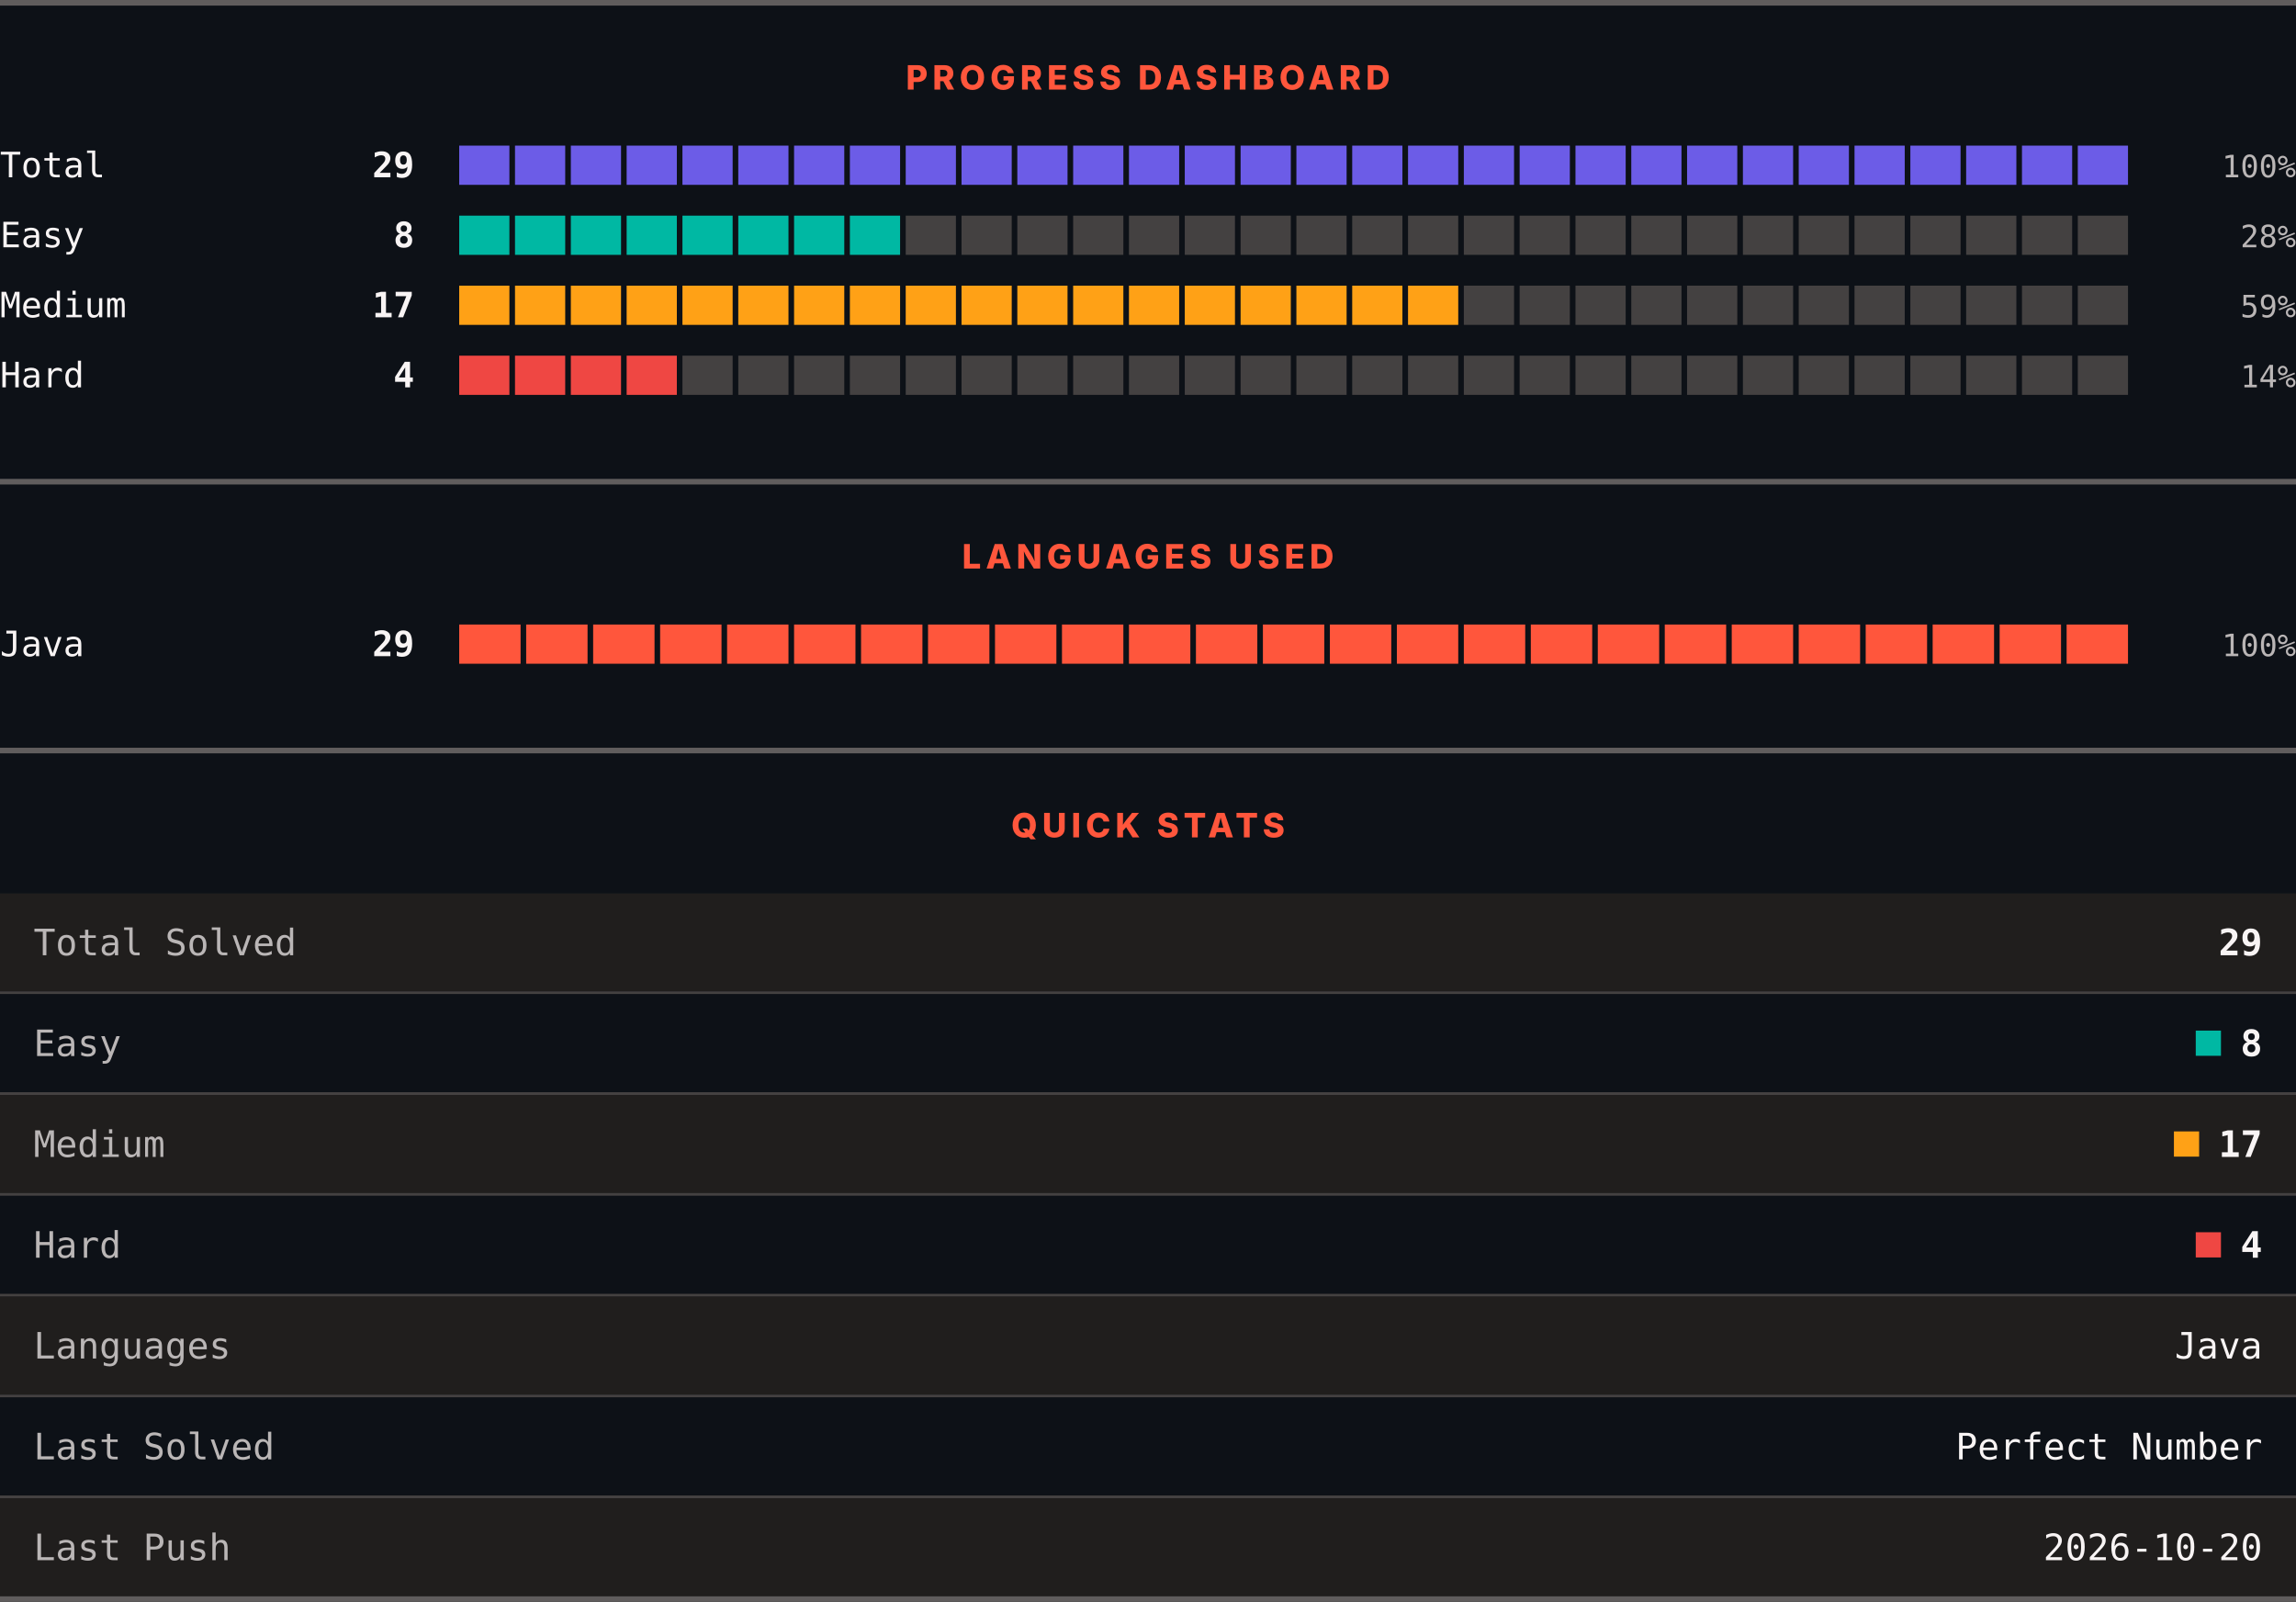
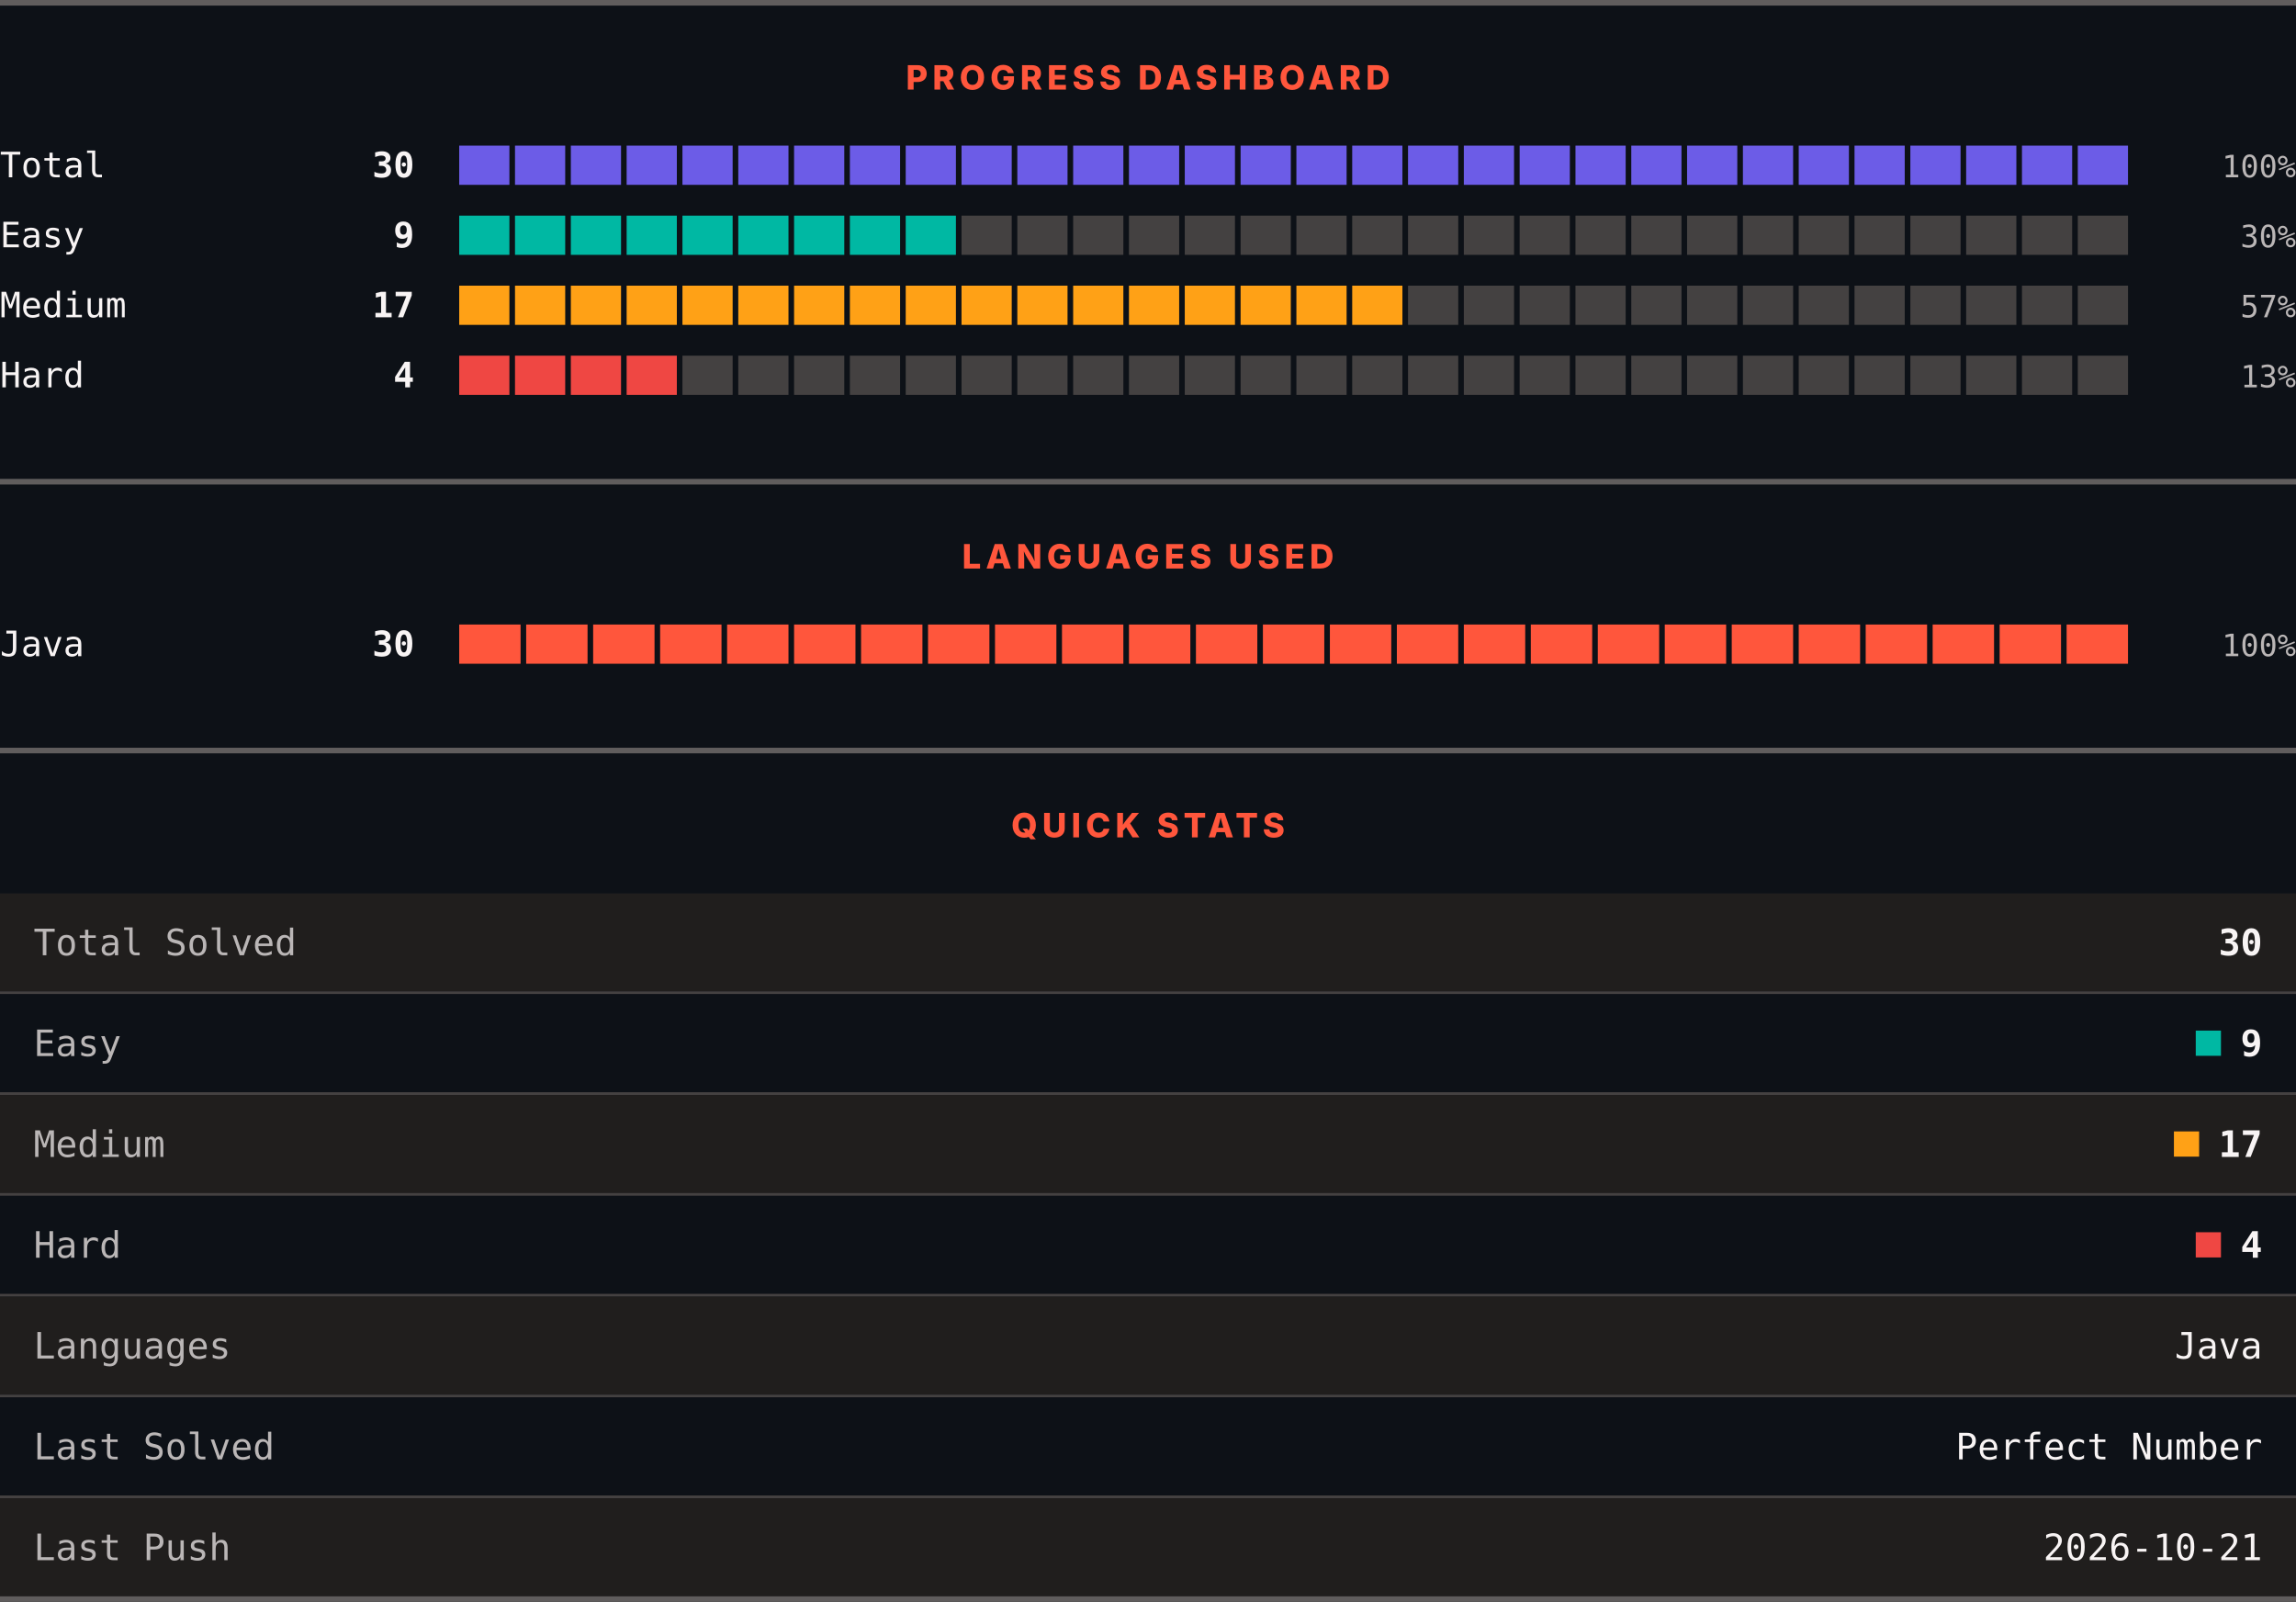
<svg xmlns="http://www.w3.org/2000/svg" width="820" height="572" viewBox="0 0 820 572" role="img" aria-label="LeetCode progress, languages and quick stats">
  <rect width="820" height="572" fill="#0d1117" />
  <rect x="0" y="0" width="820" height="2" fill="#605d5d" />
  <text x="410" y="32" text-anchor="middle" font-family="Archivo, system-ui, -apple-system, Segoe UI, sans-serif" font-size="12" font-weight="800" letter-spacing="1.68" fill="#ff563c">PROGRESS DASHBOARD</text>
  <text x="0" y="63.3" font-family="ui-monospace, SFMono-Regular, Menlo, Consolas, monospace" font-size="12.5" fill="#f8f4f4">Total</text>
-   <text x="148" y="63.3" text-anchor="end" font-family="ui-monospace, SFMono-Regular, Menlo, Consolas, monospace" font-size="12.5" font-weight="700" fill="#f8f4f4">29</text>
+   <text x="148" y="63.3" text-anchor="end" font-family="ui-monospace, SFMono-Regular, Menlo, Consolas, monospace" font-size="12.5" font-weight="700" fill="#f8f4f4">30</text>
  <rect x="164.00" y="52" width="17.93" height="14" fill="#6c5ce7" />
  <rect x="183.93" y="52" width="17.93" height="14" fill="#6c5ce7" />
  <rect x="203.87" y="52" width="17.93" height="14" fill="#6c5ce7" />
  <rect x="223.80" y="52" width="17.93" height="14" fill="#6c5ce7" />
  <rect x="243.73" y="52" width="17.93" height="14" fill="#6c5ce7" />
  <rect x="263.67" y="52" width="17.93" height="14" fill="#6c5ce7" />
  <rect x="283.60" y="52" width="17.93" height="14" fill="#6c5ce7" />
  <rect x="303.53" y="52" width="17.93" height="14" fill="#6c5ce7" />
  <rect x="323.47" y="52" width="17.93" height="14" fill="#6c5ce7" />
  <rect x="343.40" y="52" width="17.93" height="14" fill="#6c5ce7" />
  <rect x="363.33" y="52" width="17.93" height="14" fill="#6c5ce7" />
  <rect x="383.27" y="52" width="17.93" height="14" fill="#6c5ce7" />
  <rect x="403.20" y="52" width="17.93" height="14" fill="#6c5ce7" />
  <rect x="423.13" y="52" width="17.93" height="14" fill="#6c5ce7" />
  <rect x="443.07" y="52" width="17.93" height="14" fill="#6c5ce7" />
  <rect x="463.00" y="52" width="17.93" height="14" fill="#6c5ce7" />
  <rect x="482.93" y="52" width="17.93" height="14" fill="#6c5ce7" />
  <rect x="502.87" y="52" width="17.93" height="14" fill="#6c5ce7" />
  <rect x="522.80" y="52" width="17.93" height="14" fill="#6c5ce7" />
  <rect x="542.73" y="52" width="17.93" height="14" fill="#6c5ce7" />
  <rect x="562.67" y="52" width="17.93" height="14" fill="#6c5ce7" />
  <rect x="582.60" y="52" width="17.93" height="14" fill="#6c5ce7" />
  <rect x="602.53" y="52" width="17.93" height="14" fill="#6c5ce7" />
  <rect x="622.47" y="52" width="17.93" height="14" fill="#6c5ce7" />
  <rect x="642.40" y="52" width="17.93" height="14" fill="#6c5ce7" />
  <rect x="662.33" y="52" width="17.93" height="14" fill="#6c5ce7" />
  <rect x="682.27" y="52" width="17.93" height="14" fill="#6c5ce7" />
  <rect x="702.20" y="52" width="17.93" height="14" fill="#6c5ce7" />
  <rect x="722.13" y="52" width="17.93" height="14" fill="#6c5ce7" />
  <rect x="742.07" y="52" width="17.93" height="14" fill="#6c5ce7" />
  <text x="820" y="63.3" text-anchor="end" font-family="ui-monospace, SFMono-Regular, Menlo, Consolas, monospace" font-size="11" fill="#bab6b6">100%</text>
  <text x="0" y="88.3" font-family="ui-monospace, SFMono-Regular, Menlo, Consolas, monospace" font-size="12.5" fill="#f8f4f4">Easy</text>
-   <text x="148" y="88.3" text-anchor="end" font-family="ui-monospace, SFMono-Regular, Menlo, Consolas, monospace" font-size="12.5" font-weight="700" fill="#f8f4f4">8</text>
+   <text x="148" y="88.3" text-anchor="end" font-family="ui-monospace, SFMono-Regular, Menlo, Consolas, monospace" font-size="12.5" font-weight="700" fill="#f8f4f4">9</text>
  <rect x="164.00" y="77" width="17.93" height="14" fill="#00b8a3" />
  <rect x="183.93" y="77" width="17.93" height="14" fill="#00b8a3" />
  <rect x="203.87" y="77" width="17.93" height="14" fill="#00b8a3" />
  <rect x="223.80" y="77" width="17.93" height="14" fill="#00b8a3" />
  <rect x="243.73" y="77" width="17.93" height="14" fill="#00b8a3" />
  <rect x="263.67" y="77" width="17.93" height="14" fill="#00b8a3" />
  <rect x="283.60" y="77" width="17.93" height="14" fill="#00b8a3" />
  <rect x="303.53" y="77" width="17.93" height="14" fill="#00b8a3" />
-   <rect x="323.47" y="77" width="17.93" height="14" fill="#444141" />
+   <rect x="323.47" y="77" width="17.93" height="14" fill="#00b8a3" />
  <rect x="343.40" y="77" width="17.93" height="14" fill="#444141" />
  <rect x="363.33" y="77" width="17.93" height="14" fill="#444141" />
  <rect x="383.27" y="77" width="17.93" height="14" fill="#444141" />
  <rect x="403.20" y="77" width="17.93" height="14" fill="#444141" />
  <rect x="423.13" y="77" width="17.93" height="14" fill="#444141" />
  <rect x="443.07" y="77" width="17.93" height="14" fill="#444141" />
  <rect x="463.00" y="77" width="17.93" height="14" fill="#444141" />
  <rect x="482.93" y="77" width="17.93" height="14" fill="#444141" />
  <rect x="502.87" y="77" width="17.93" height="14" fill="#444141" />
  <rect x="522.80" y="77" width="17.93" height="14" fill="#444141" />
  <rect x="542.73" y="77" width="17.93" height="14" fill="#444141" />
  <rect x="562.67" y="77" width="17.93" height="14" fill="#444141" />
  <rect x="582.60" y="77" width="17.93" height="14" fill="#444141" />
  <rect x="602.53" y="77" width="17.93" height="14" fill="#444141" />
  <rect x="622.47" y="77" width="17.93" height="14" fill="#444141" />
  <rect x="642.40" y="77" width="17.93" height="14" fill="#444141" />
  <rect x="662.33" y="77" width="17.93" height="14" fill="#444141" />
  <rect x="682.27" y="77" width="17.93" height="14" fill="#444141" />
  <rect x="702.20" y="77" width="17.93" height="14" fill="#444141" />
  <rect x="722.13" y="77" width="17.93" height="14" fill="#444141" />
  <rect x="742.07" y="77" width="17.93" height="14" fill="#444141" />
-   <text x="820" y="88.3" text-anchor="end" font-family="ui-monospace, SFMono-Regular, Menlo, Consolas, monospace" font-size="11" fill="#bab6b6">28%</text>
+   <text x="820" y="88.3" text-anchor="end" font-family="ui-monospace, SFMono-Regular, Menlo, Consolas, monospace" font-size="11" fill="#bab6b6">30%</text>
  <text x="0" y="113.3" font-family="ui-monospace, SFMono-Regular, Menlo, Consolas, monospace" font-size="12.5" fill="#f8f4f4">Medium</text>
  <text x="148" y="113.3" text-anchor="end" font-family="ui-monospace, SFMono-Regular, Menlo, Consolas, monospace" font-size="12.5" font-weight="700" fill="#f8f4f4">17</text>
  <rect x="164.00" y="102" width="17.93" height="14" fill="#ffa116" />
  <rect x="183.93" y="102" width="17.93" height="14" fill="#ffa116" />
  <rect x="203.87" y="102" width="17.93" height="14" fill="#ffa116" />
  <rect x="223.80" y="102" width="17.93" height="14" fill="#ffa116" />
  <rect x="243.73" y="102" width="17.93" height="14" fill="#ffa116" />
  <rect x="263.67" y="102" width="17.93" height="14" fill="#ffa116" />
  <rect x="283.60" y="102" width="17.93" height="14" fill="#ffa116" />
  <rect x="303.53" y="102" width="17.93" height="14" fill="#ffa116" />
  <rect x="323.47" y="102" width="17.93" height="14" fill="#ffa116" />
  <rect x="343.40" y="102" width="17.93" height="14" fill="#ffa116" />
  <rect x="363.33" y="102" width="17.93" height="14" fill="#ffa116" />
  <rect x="383.27" y="102" width="17.93" height="14" fill="#ffa116" />
  <rect x="403.20" y="102" width="17.93" height="14" fill="#ffa116" />
  <rect x="423.13" y="102" width="17.93" height="14" fill="#ffa116" />
  <rect x="443.07" y="102" width="17.93" height="14" fill="#ffa116" />
  <rect x="463.00" y="102" width="17.93" height="14" fill="#ffa116" />
  <rect x="482.93" y="102" width="17.93" height="14" fill="#ffa116" />
-   <rect x="502.87" y="102" width="17.93" height="14" fill="#ffa116" />
+   <rect x="502.87" y="102" width="17.93" height="14" fill="#444141" />
  <rect x="522.80" y="102" width="17.93" height="14" fill="#444141" />
  <rect x="542.73" y="102" width="17.93" height="14" fill="#444141" />
  <rect x="562.67" y="102" width="17.93" height="14" fill="#444141" />
  <rect x="582.60" y="102" width="17.93" height="14" fill="#444141" />
  <rect x="602.53" y="102" width="17.93" height="14" fill="#444141" />
  <rect x="622.47" y="102" width="17.93" height="14" fill="#444141" />
  <rect x="642.40" y="102" width="17.93" height="14" fill="#444141" />
  <rect x="662.33" y="102" width="17.93" height="14" fill="#444141" />
  <rect x="682.27" y="102" width="17.93" height="14" fill="#444141" />
  <rect x="702.20" y="102" width="17.93" height="14" fill="#444141" />
  <rect x="722.13" y="102" width="17.93" height="14" fill="#444141" />
  <rect x="742.07" y="102" width="17.93" height="14" fill="#444141" />
-   <text x="820" y="113.3" text-anchor="end" font-family="ui-monospace, SFMono-Regular, Menlo, Consolas, monospace" font-size="11" fill="#bab6b6">59%</text>
+   <text x="820" y="113.3" text-anchor="end" font-family="ui-monospace, SFMono-Regular, Menlo, Consolas, monospace" font-size="11" fill="#bab6b6">57%</text>
  <text x="0" y="138.3" font-family="ui-monospace, SFMono-Regular, Menlo, Consolas, monospace" font-size="12.5" fill="#f8f4f4">Hard</text>
  <text x="148" y="138.3" text-anchor="end" font-family="ui-monospace, SFMono-Regular, Menlo, Consolas, monospace" font-size="12.5" font-weight="700" fill="#f8f4f4">4</text>
  <rect x="164.00" y="127" width="17.93" height="14" fill="#ef4743" />
  <rect x="183.93" y="127" width="17.93" height="14" fill="#ef4743" />
  <rect x="203.87" y="127" width="17.93" height="14" fill="#ef4743" />
  <rect x="223.80" y="127" width="17.93" height="14" fill="#ef4743" />
  <rect x="243.73" y="127" width="17.93" height="14" fill="#444141" />
  <rect x="263.67" y="127" width="17.93" height="14" fill="#444141" />
  <rect x="283.60" y="127" width="17.93" height="14" fill="#444141" />
  <rect x="303.53" y="127" width="17.93" height="14" fill="#444141" />
  <rect x="323.47" y="127" width="17.93" height="14" fill="#444141" />
  <rect x="343.40" y="127" width="17.93" height="14" fill="#444141" />
  <rect x="363.33" y="127" width="17.93" height="14" fill="#444141" />
  <rect x="383.27" y="127" width="17.93" height="14" fill="#444141" />
  <rect x="403.20" y="127" width="17.93" height="14" fill="#444141" />
  <rect x="423.13" y="127" width="17.93" height="14" fill="#444141" />
  <rect x="443.07" y="127" width="17.93" height="14" fill="#444141" />
  <rect x="463.00" y="127" width="17.93" height="14" fill="#444141" />
  <rect x="482.93" y="127" width="17.93" height="14" fill="#444141" />
  <rect x="502.87" y="127" width="17.93" height="14" fill="#444141" />
  <rect x="522.80" y="127" width="17.93" height="14" fill="#444141" />
  <rect x="542.73" y="127" width="17.93" height="14" fill="#444141" />
  <rect x="562.67" y="127" width="17.93" height="14" fill="#444141" />
  <rect x="582.60" y="127" width="17.93" height="14" fill="#444141" />
  <rect x="602.53" y="127" width="17.93" height="14" fill="#444141" />
  <rect x="622.47" y="127" width="17.93" height="14" fill="#444141" />
  <rect x="642.40" y="127" width="17.93" height="14" fill="#444141" />
  <rect x="662.33" y="127" width="17.93" height="14" fill="#444141" />
  <rect x="682.27" y="127" width="17.93" height="14" fill="#444141" />
  <rect x="702.20" y="127" width="17.93" height="14" fill="#444141" />
  <rect x="722.13" y="127" width="17.93" height="14" fill="#444141" />
  <rect x="742.07" y="127" width="17.93" height="14" fill="#444141" />
-   <text x="820" y="138.3" text-anchor="end" font-family="ui-monospace, SFMono-Regular, Menlo, Consolas, monospace" font-size="11" fill="#bab6b6">14%</text>
+   <text x="820" y="138.3" text-anchor="end" font-family="ui-monospace, SFMono-Regular, Menlo, Consolas, monospace" font-size="11" fill="#bab6b6">13%</text>
  <rect x="0" y="171" width="820" height="2" fill="#605d5d" />
  <text x="410" y="203" text-anchor="middle" font-family="Archivo, system-ui, -apple-system, Segoe UI, sans-serif" font-size="12" font-weight="800" letter-spacing="1.68" fill="#ff563c">LANGUAGES USED</text>
  <text x="0" y="234.3" font-family="ui-monospace, SFMono-Regular, Menlo, Consolas, monospace" font-size="12.5" fill="#f8f4f4">Java</text>
-   <text x="148" y="234.3" text-anchor="end" font-family="ui-monospace, SFMono-Regular, Menlo, Consolas, monospace" font-size="12.5" font-weight="700" fill="#f8f4f4">29</text>
+   <text x="148" y="234.3" text-anchor="end" font-family="ui-monospace, SFMono-Regular, Menlo, Consolas, monospace" font-size="12.5" font-weight="700" fill="#f8f4f4">30</text>
  <rect x="164.00" y="223" width="21.92" height="14" fill="#ff563c" />
  <rect x="187.92" y="223" width="21.92" height="14" fill="#ff563c" />
  <rect x="211.84" y="223" width="21.92" height="14" fill="#ff563c" />
  <rect x="235.76" y="223" width="21.92" height="14" fill="#ff563c" />
  <rect x="259.68" y="223" width="21.92" height="14" fill="#ff563c" />
  <rect x="283.60" y="223" width="21.92" height="14" fill="#ff563c" />
  <rect x="307.52" y="223" width="21.92" height="14" fill="#ff563c" />
  <rect x="331.44" y="223" width="21.92" height="14" fill="#ff563c" />
  <rect x="355.36" y="223" width="21.92" height="14" fill="#ff563c" />
  <rect x="379.28" y="223" width="21.92" height="14" fill="#ff563c" />
  <rect x="403.20" y="223" width="21.92" height="14" fill="#ff563c" />
  <rect x="427.12" y="223" width="21.92" height="14" fill="#ff563c" />
  <rect x="451.04" y="223" width="21.92" height="14" fill="#ff563c" />
  <rect x="474.96" y="223" width="21.92" height="14" fill="#ff563c" />
  <rect x="498.88" y="223" width="21.92" height="14" fill="#ff563c" />
  <rect x="522.80" y="223" width="21.92" height="14" fill="#ff563c" />
  <rect x="546.72" y="223" width="21.92" height="14" fill="#ff563c" />
  <rect x="570.64" y="223" width="21.92" height="14" fill="#ff563c" />
  <rect x="594.56" y="223" width="21.92" height="14" fill="#ff563c" />
  <rect x="618.48" y="223" width="21.92" height="14" fill="#ff563c" />
  <rect x="642.40" y="223" width="21.92" height="14" fill="#ff563c" />
  <rect x="666.32" y="223" width="21.92" height="14" fill="#ff563c" />
  <rect x="690.24" y="223" width="21.92" height="14" fill="#ff563c" />
  <rect x="714.16" y="223" width="21.92" height="14" fill="#ff563c" />
  <rect x="738.08" y="223" width="21.92" height="14" fill="#ff563c" />
  <text x="820" y="234.3" text-anchor="end" font-family="ui-monospace, SFMono-Regular, Menlo, Consolas, monospace" font-size="11" fill="#bab6b6">100%</text>
  <rect x="0" y="267" width="820" height="2" fill="#605d5d" />
  <text x="410" y="299" text-anchor="middle" font-family="Archivo, system-ui, -apple-system, Segoe UI, sans-serif" font-size="12" font-weight="800" letter-spacing="1.68" fill="#ff563c">QUICK STATS</text>
  <rect x="0" y="319" width="820" height="35" fill="#201e1d" />
  <text x="12" y="341.1" font-family="ui-monospace, SFMono-Regular, Menlo, Consolas, monospace" font-size="13" fill="#bab6b6">Total Solved</text>
-   <text x="808" y="341.1" text-anchor="end" font-family="ui-monospace, SFMono-Regular, Menlo, Consolas, monospace" font-size="13" font-weight="700" fill="#f8f4f4">29</text>
+   <text x="808" y="341.1" text-anchor="end" font-family="ui-monospace, SFMono-Regular, Menlo, Consolas, monospace" font-size="13" font-weight="700" fill="#f8f4f4">30</text>
  <rect x="0" y="354" width="820" height="1" fill="#444141" />
  <rect x="0" y="355" width="820" height="35" fill="#0d1117" />
  <text x="12" y="377.1" font-family="ui-monospace, SFMono-Regular, Menlo, Consolas, monospace" font-size="13" fill="#bab6b6">Easy</text>
  <rect x="784.2" y="368" width="9" height="9" fill="#00b8a3" />
-   <text x="808" y="377.1" text-anchor="end" font-family="ui-monospace, SFMono-Regular, Menlo, Consolas, monospace" font-size="13" font-weight="700" fill="#f8f4f4">8</text>
+   <text x="808" y="377.1" text-anchor="end" font-family="ui-monospace, SFMono-Regular, Menlo, Consolas, monospace" font-size="13" font-weight="700" fill="#f8f4f4">9</text>
  <rect x="0" y="390" width="820" height="1" fill="#444141" />
  <rect x="0" y="391" width="820" height="35" fill="#201e1d" />
  <text x="12" y="413.1" font-family="ui-monospace, SFMono-Regular, Menlo, Consolas, monospace" font-size="13" fill="#bab6b6">Medium</text>
  <rect x="776.4" y="404" width="9" height="9" fill="#ffa116" />
  <text x="808" y="413.1" text-anchor="end" font-family="ui-monospace, SFMono-Regular, Menlo, Consolas, monospace" font-size="13" font-weight="700" fill="#f8f4f4">17</text>
  <rect x="0" y="426" width="820" height="1" fill="#444141" />
  <rect x="0" y="427" width="820" height="35" fill="#0d1117" />
  <text x="12" y="449.1" font-family="ui-monospace, SFMono-Regular, Menlo, Consolas, monospace" font-size="13" fill="#bab6b6">Hard</text>
  <rect x="784.2" y="440" width="9" height="9" fill="#ef4743" />
  <text x="808" y="449.1" text-anchor="end" font-family="ui-monospace, SFMono-Regular, Menlo, Consolas, monospace" font-size="13" font-weight="700" fill="#f8f4f4">4</text>
  <rect x="0" y="462" width="820" height="1" fill="#444141" />
  <rect x="0" y="463" width="820" height="35" fill="#201e1d" />
  <text x="12" y="485.1" font-family="ui-monospace, SFMono-Regular, Menlo, Consolas, monospace" font-size="13" fill="#bab6b6">Languages</text>
  <text x="808" y="485.1" text-anchor="end" font-family="ui-monospace, SFMono-Regular, Menlo, Consolas, monospace" font-size="13" fill="#f8f4f4">Java</text>
  <rect x="0" y="498" width="820" height="1" fill="#444141" />
  <rect x="0" y="499" width="820" height="35" fill="#0d1117" />
  <text x="12" y="521.1" font-family="ui-monospace, SFMono-Regular, Menlo, Consolas, monospace" font-size="13" fill="#bab6b6">Last Solved</text>
  <text x="808" y="521.1" text-anchor="end" font-family="ui-monospace, SFMono-Regular, Menlo, Consolas, monospace" font-size="13" fill="#f8f4f4">Perfect Number</text>
  <rect x="0" y="534" width="820" height="1" fill="#444141" />
  <rect x="0" y="535" width="820" height="35" fill="#201e1d" />
  <text x="12" y="557.1" font-family="ui-monospace, SFMono-Regular, Menlo, Consolas, monospace" font-size="13" fill="#bab6b6">Last Push</text>
-   <text x="808" y="557.1" text-anchor="end" font-family="ui-monospace, SFMono-Regular, Menlo, Consolas, monospace" font-size="13" fill="#f8f4f4">2026-10-20</text>
+   <text x="808" y="557.1" text-anchor="end" font-family="ui-monospace, SFMono-Regular, Menlo, Consolas, monospace" font-size="13" fill="#f8f4f4">2026-10-21</text>
  <rect x="0" y="570" width="820" height="2" fill="#605d5d" />
</svg>
